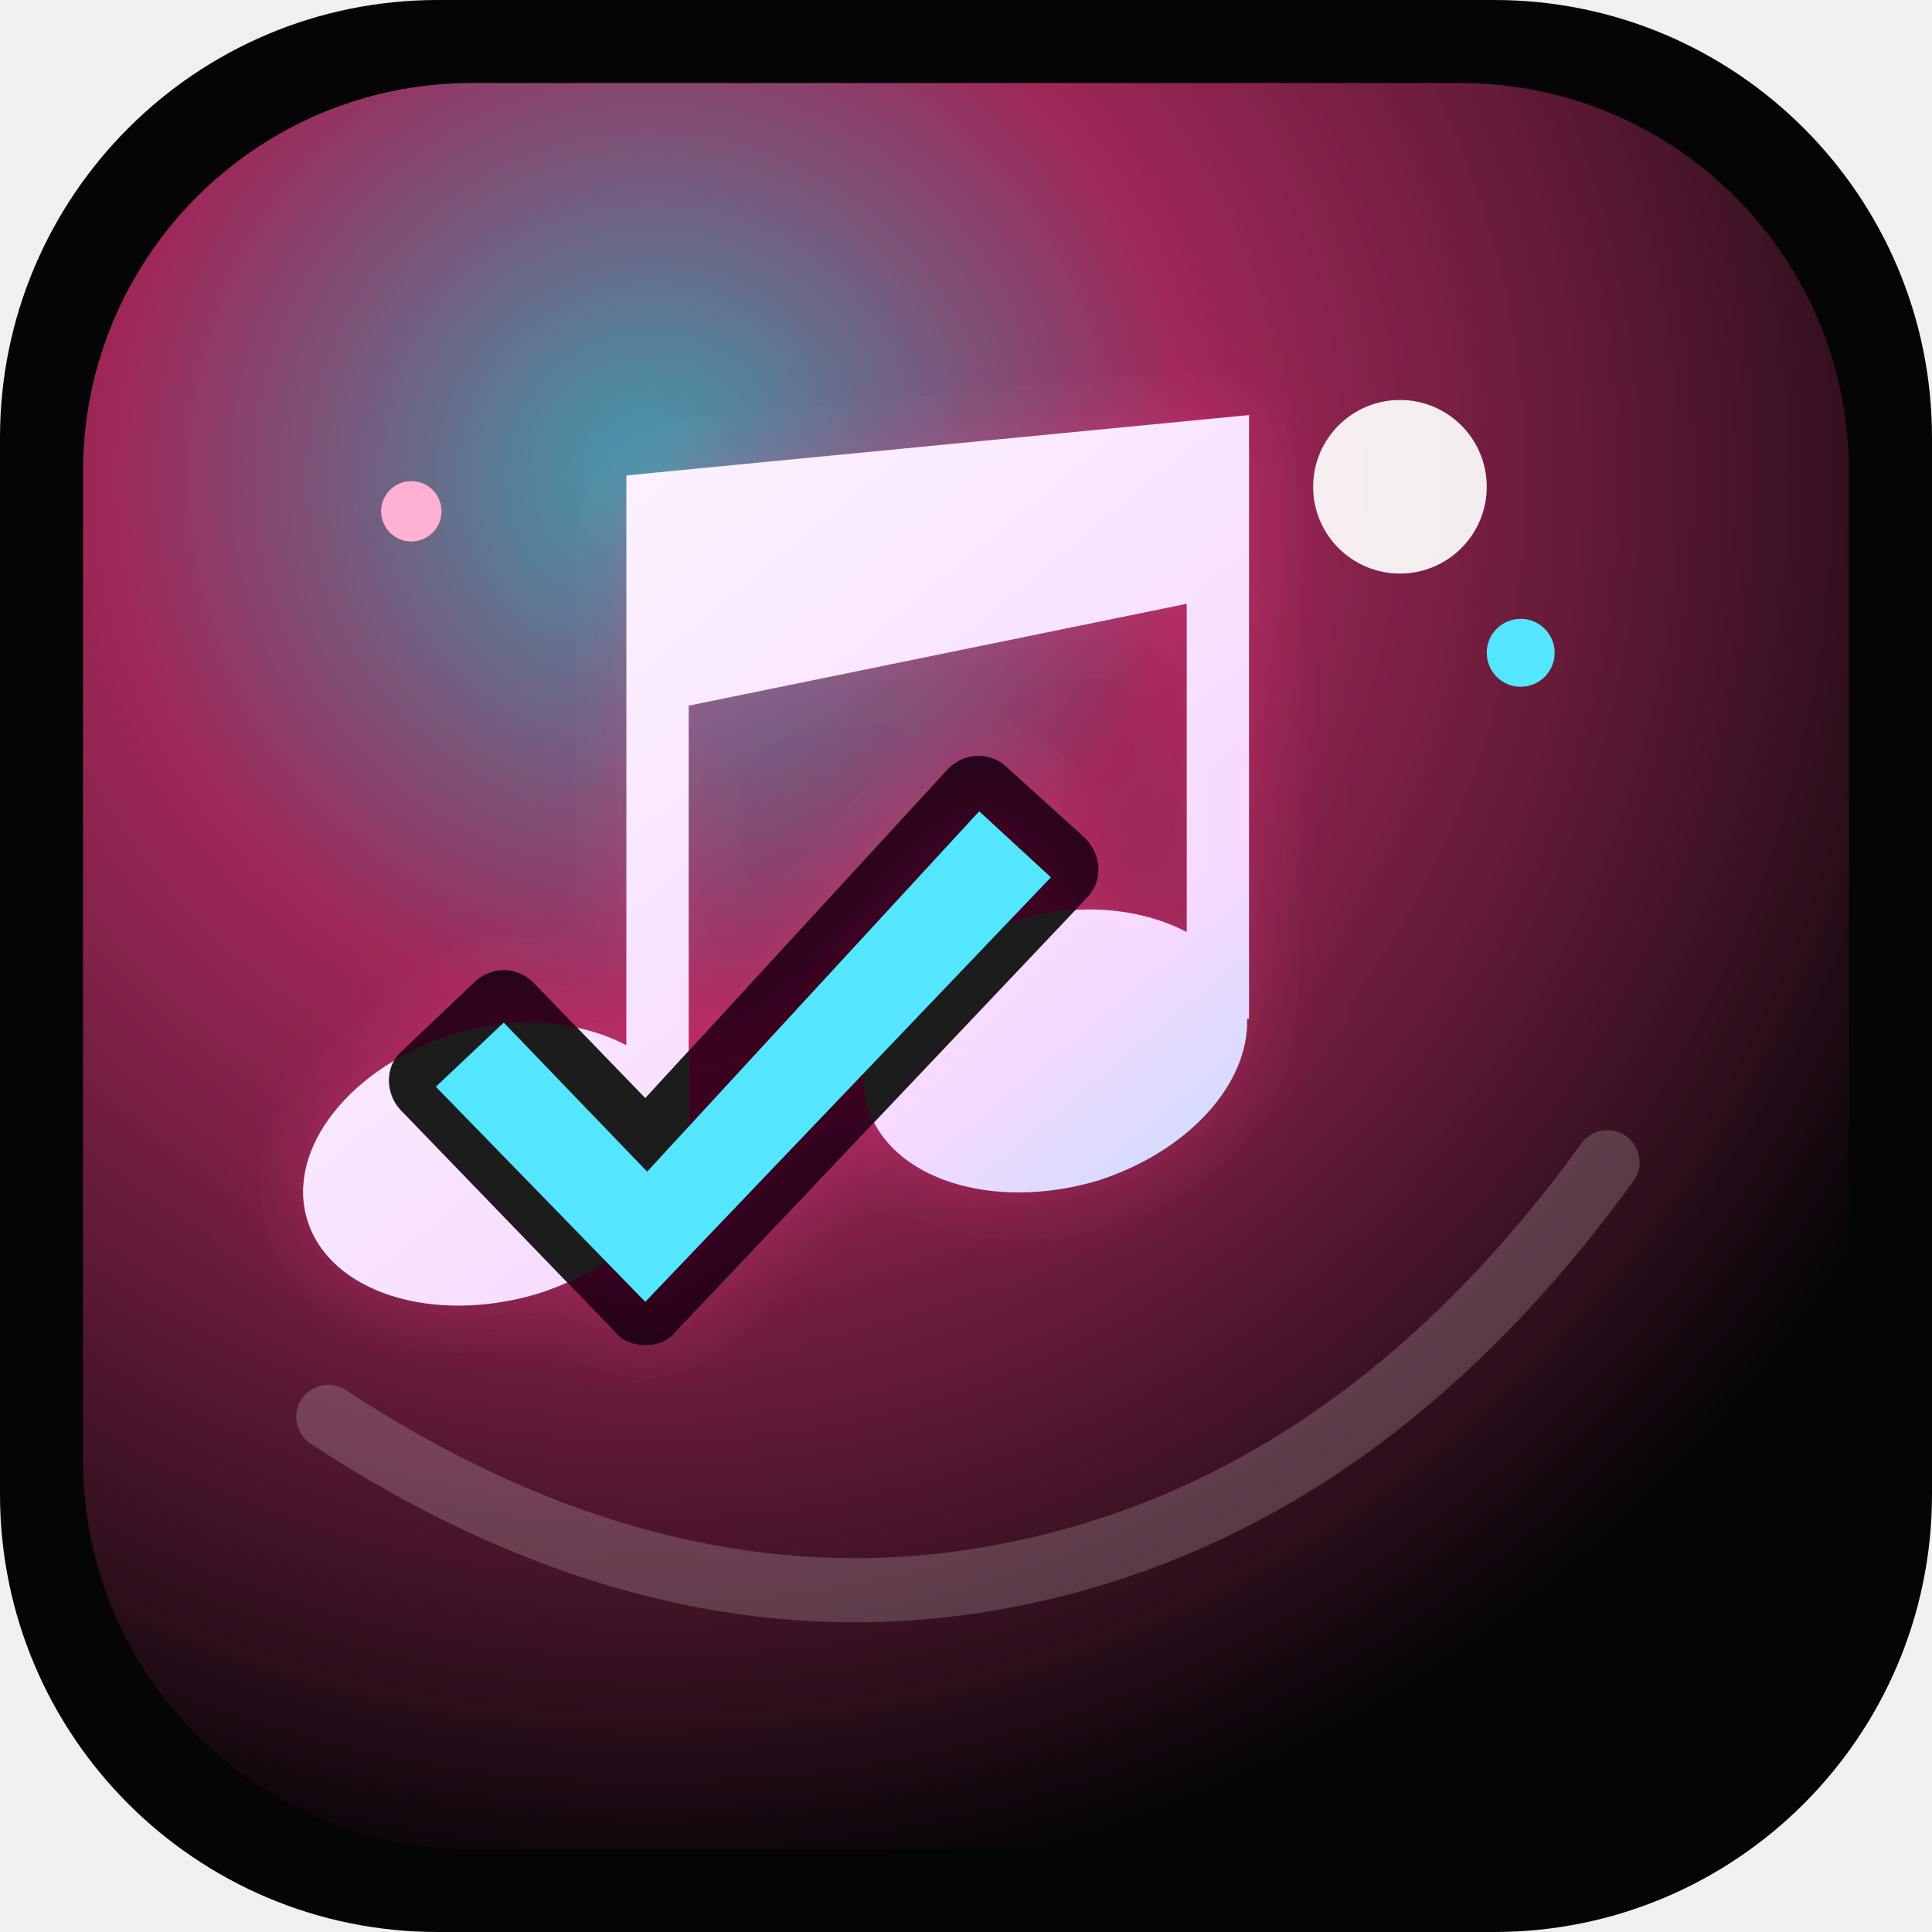
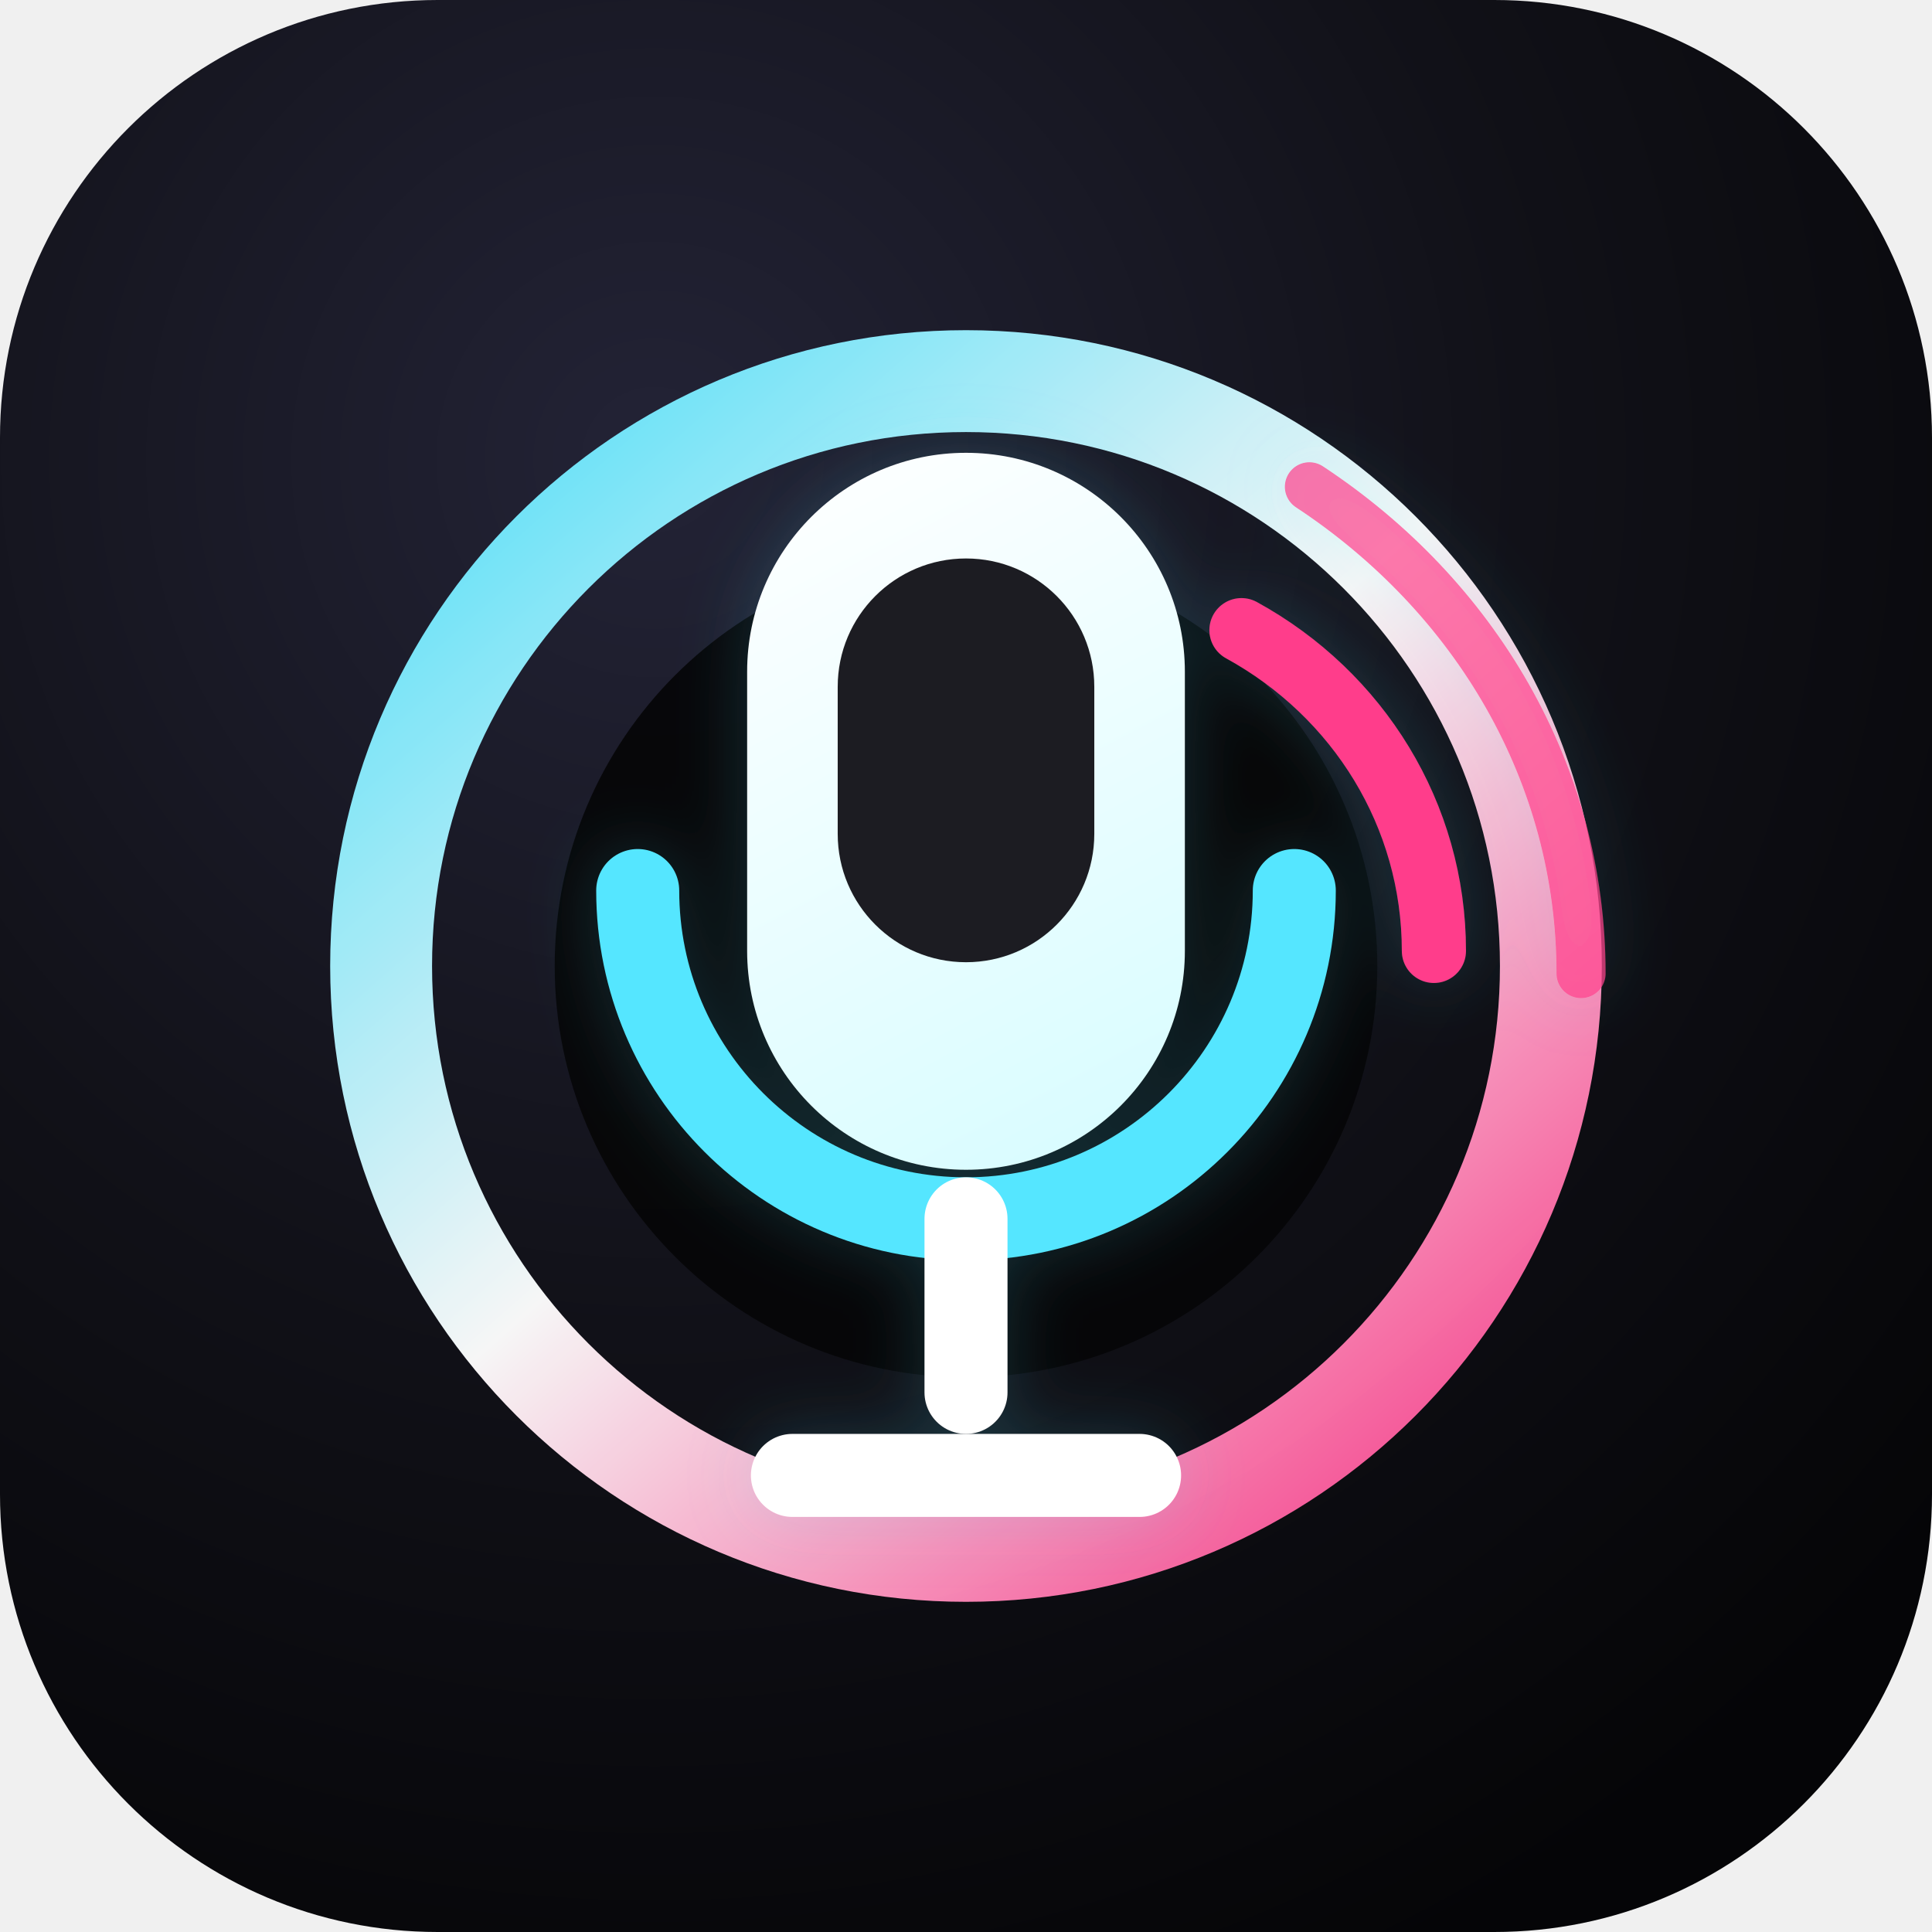
<svg xmlns="http://www.w3.org/2000/svg" viewBox="0 0 1024 1024" role="img" aria-label="KTV-Picker logo">
  <defs>
-     <radialGradient id="glow" cx="32%" cy="22%" r="82%">
-       <stop offset="0" stop-color="#55e6ff" stop-opacity="0.95" />
-       <stop offset="0.38" stop-color="#ff3d8b" stop-opacity="0.85" />
+     <radialGradient id="bg" cx="34%" cy="24%" r="86%">
+       <stop offset="0" stop-color="#232336" />
+       <stop offset="0.52" stop-color="#111118" />
      <stop offset="1" stop-color="#050507" />
    </radialGradient>
-     <linearGradient id="stroke" x1="184" y1="116" x2="840" y2="908" gradientUnits="userSpaceOnUse">
+     <linearGradient id="ring" x1="242" y1="196" x2="792" y2="822" gradientUnits="userSpaceOnUse">
+       <stop stop-color="#55e6ff" />
+       <stop offset="0.48" stop-color="#ffffff" />
+       <stop offset="1" stop-color="#ff3d8b" />
+     </linearGradient>
+     <linearGradient id="mic" x1="372" y1="258" x2="646" y2="780" gradientUnits="userSpaceOnUse">
      <stop stop-color="#ffffff" />
-       <stop offset="0.55" stop-color="#f6d9ff" />
-       <stop offset="1" stop-color="#55e6ff" />
+       <stop offset="1" stop-color="#c8fbff" />
    </linearGradient>
-     <filter id="shadow" x="-20%" y="-20%" width="140%" height="140%">
-       <feDropShadow dx="0" dy="26" stdDeviation="28" flood-color="#000000" flood-opacity="0.55" />
-       <feDropShadow dx="0" dy="0" stdDeviation="24" flood-color="#ff3d8b" flood-opacity="0.35" />
+     <filter id="soft" x="-24%" y="-24%" width="148%" height="148%">
+       <feDropShadow dx="0" dy="18" stdDeviation="22" flood-color="#000000" flood-opacity="0.58" />
+       <feDropShadow dx="0" dy="0" stdDeviation="18" flood-color="#55e6ff" flood-opacity="0.18" />
    </filter>
  </defs>
-   <rect width="1024" height="1024" rx="232" fill="#050507" />
-   <rect x="44" y="44" width="936" height="936" rx="206" fill="url(#glow)" opacity="0.72" />
-   <path d="M174 751c122 80 244 108 365 83 122-25 226-98 313-218" fill="none" stroke="#ffffff" stroke-width="34" stroke-linecap="round" opacity="0.18" />
-   <g filter="url(#shadow)">
-     <path d="M332 252v302c-25-13-58-16-91-6-55 17-90 61-78 99 12 38 66 55 121 39 45-14 77-46 80-79h1V374l264-54v174c-25-13-58-16-91-6-55 17-90 61-78 99 12 38 66 55 121 39 48-15 81-51 80-86h1V220L332 252Z" fill="url(#stroke)" />
-     <path d="M342 713c-6 0-12-2-16-7L212 588c-8-9-8-23 1-31l39-37c9-8 22-8 31 1l59 61 160-174c8-9 22-10 31-2l42 38c9 9 10 23 1 32L358 706c-4 5-10 7-16 7Z" fill="#050507" opacity="0.9" />
-     <path d="M342 690 231 576l36-34 76 79 176-191 38 35-215 225Z" fill="#55e6ff" />
+   <rect width="1024" height="1024" rx="232" fill="url(#bg)" />
+   <circle cx="512" cy="512" r="310" fill="none" stroke="url(#ring)" stroke-width="54" opacity="0.96" />
+   <circle cx="512" cy="512" r="218" fill="#050507" opacity="0.92" />
+   <g filter="url(#soft)">
+     <rect x="396" y="240" width="232" height="380" rx="116" fill="url(#mic)" />
+     <rect x="444" y="296" width="136" height="214" rx="68" fill="#0b0b10" opacity="0.92" />
+     <path d="M338 472c0 96 78 174 174 174s174-78 174-174" fill="none" stroke="#55e6ff" stroke-width="44" stroke-linecap="round" />
+     <path d="M512 646v92" stroke="#ffffff" stroke-width="44" stroke-linecap="round" />
+     <path d="M420 782h184" stroke="#ffffff" stroke-width="44" stroke-linecap="round" />
+     <path d="M658 334c62 34 102 98 102 170" fill="none" stroke="#ff3d8b" stroke-width="34" stroke-linecap="round" />
+     <path d="M694 258c88 58 144 152 144 258" fill="none" stroke="#ff3d8b" stroke-width="26" stroke-linecap="round" opacity="0.72" />
  </g>
-   <circle cx="742" cy="258" r="46" fill="#ffffff" opacity="0.92" />
-   <circle cx="806" cy="346" r="18" fill="#55e6ff" />
-   <circle cx="218" cy="271" r="16" fill="#ffb1d3" />
</svg>
